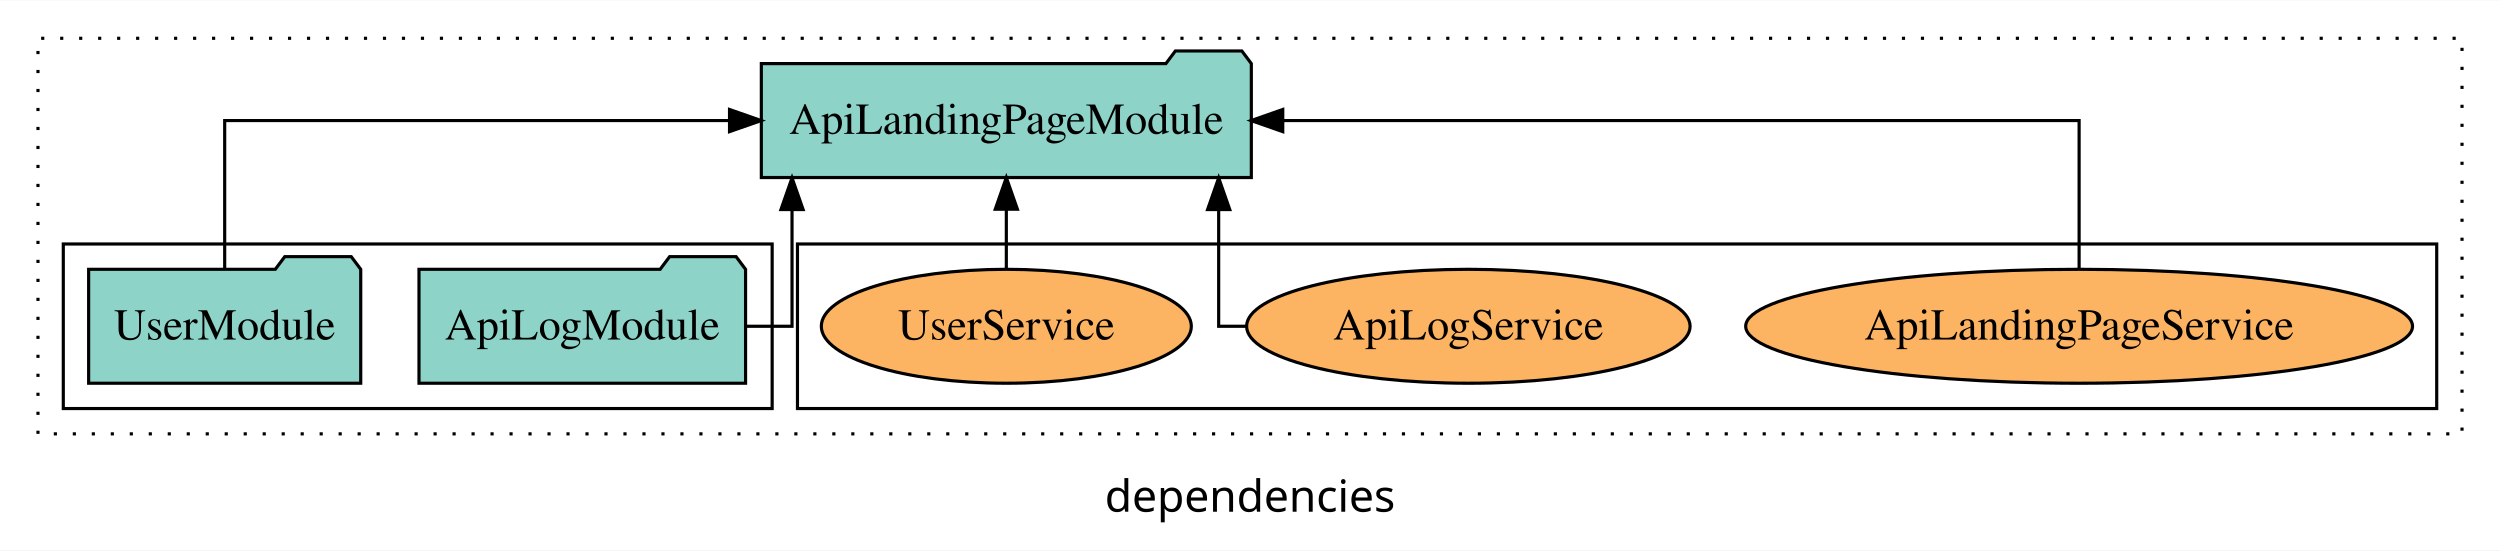
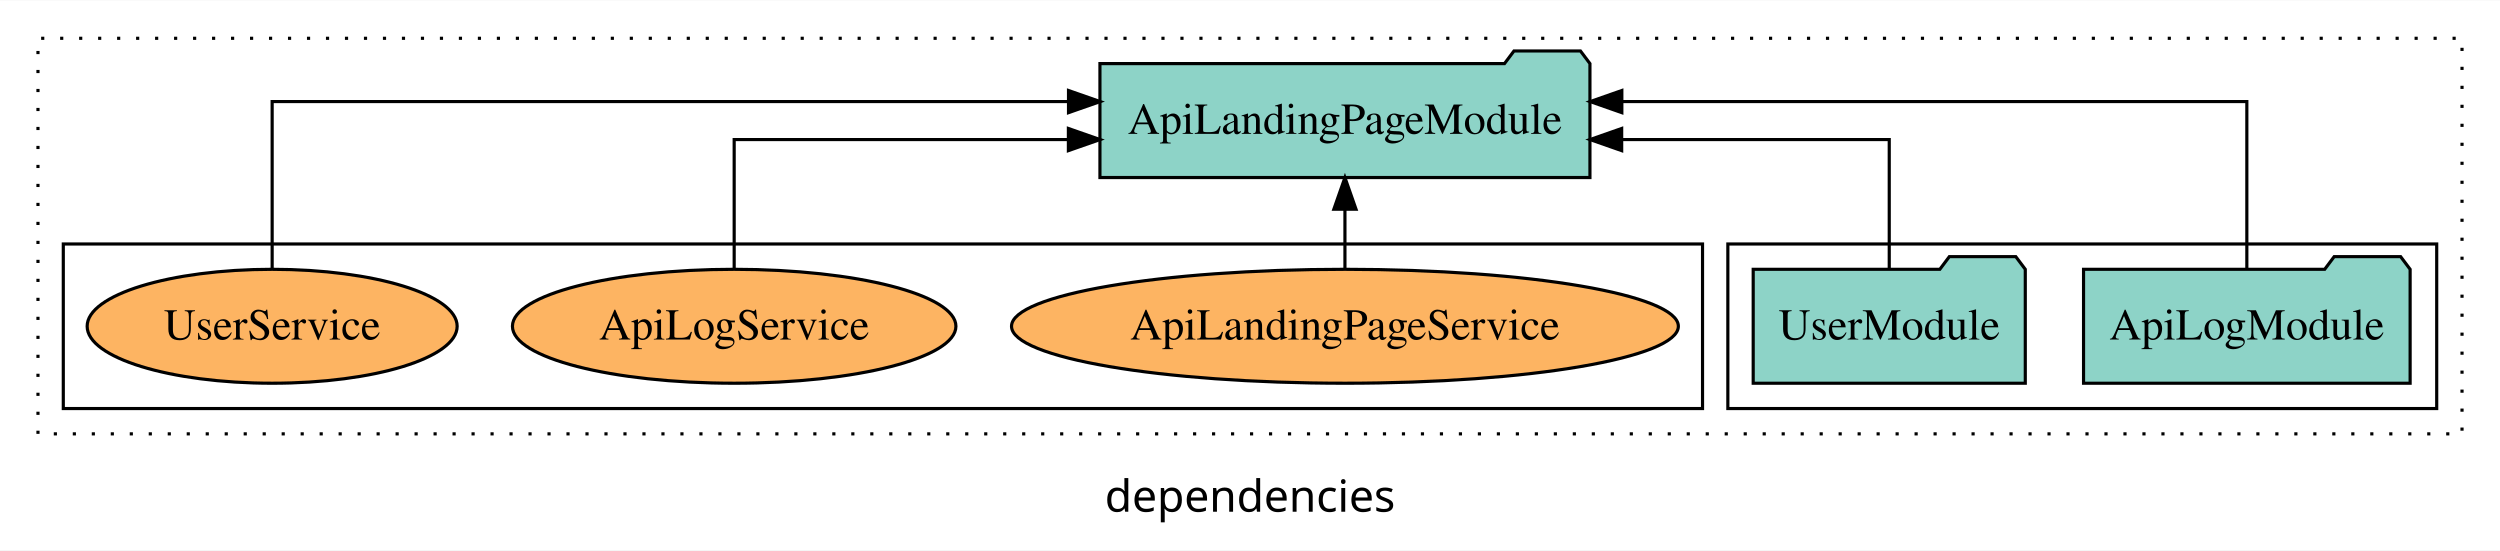
<svg xmlns="http://www.w3.org/2000/svg" width="790pt" height="174pt" viewBox="0.00 0.00 790.00 173.80">
  <g id="graph0" class="graph" transform="scale(1 1) rotate(0) translate(4 169.8)">
    <polygon fill="white" stroke="transparent" points="-4,4 -4,-169.8 786,-169.8 786,4 -4,4" />
    <text text-anchor="middle" x="391" y="-8.2" font-family="sans-serif" font-size="14.00">dependencies</text>
    <g id="clust1" class="cluster">
      <polygon fill="none" stroke="black" stroke-dasharray="1,5" points="8,-32.8 8,-157.8 774,-157.8 774,-32.8 8,-32.8" />
    </g>
+     <g id="clust3" class="cluster">
+       <polygon fill="none" stroke="black" points="542,-40.8 542,-92.8 766,-92.8 766,-40.8 542,-40.8" />
+     </g>
    <g id="clust6" class="cluster">
-       <polygon fill="none" stroke="black" points="248,-40.8 248,-92.8 766,-92.8 766,-40.8 248,-40.8" />
-     </g>
-     <g id="clust3" class="cluster">
-       <polygon fill="none" stroke="black" points="16,-40.8 16,-92.8 240,-92.8 240,-40.8 16,-40.8" />
+       <polygon fill="none" stroke="black" points="16,-40.8 16,-92.8 534,-92.8 534,-40.8 16,-40.8" />
    </g>
    <g id="node1" class="node">
-       <polygon fill="#8dd3c7" stroke="black" points="231.6,-84.8 228.6,-88.8 207.6,-88.8 204.6,-84.8 128.4,-84.8 128.4,-48.8 231.6,-48.8 231.6,-84.8" />
-       <text text-anchor="middle" x="180" y="-62.6" font-family="Times,serif" font-size="14.00">ApiLogModule</text>
+       <polygon fill="#8dd3c7" stroke="black" points="757.6,-84.8 754.6,-88.8 733.6,-88.8 730.6,-84.8 654.4,-84.8 654.4,-48.8 757.6,-48.8 757.6,-84.8" />
+       <text text-anchor="middle" x="706" y="-62.6" font-family="Times,serif" font-size="14.00">ApiLogModule</text>
    </g>
    <g id="node3" class="node">
-       <polygon fill="#8dd3c7" stroke="black" points="391.42,-149.8 388.42,-153.8 367.42,-153.8 364.42,-149.8 236.58,-149.8 236.58,-113.8 391.42,-113.8 391.42,-149.8" />
-       <text text-anchor="middle" x="314" y="-127.6" font-family="Times,serif" font-size="14.00">ApiLandingPageModule</text>
+       <polygon fill="#8dd3c7" stroke="black" points="498.42,-149.8 495.42,-153.8 474.42,-153.8 471.42,-149.8 343.58,-149.8 343.58,-113.8 498.42,-113.8 498.42,-149.8" />
+       <text text-anchor="middle" x="421" y="-127.6" font-family="Times,serif" font-size="14.00">ApiLandingPageModule</text>
    </g>
    <g id="edge1" class="edge">
-       <path fill="none" stroke="black" d="M231.57,-66.8C240.13,-66.8 246.28,-66.8 246.28,-66.8 246.28,-66.8 246.28,-103.69 246.28,-103.69" />
-       <polygon fill="black" stroke="black" points="242.78,-103.69 246.28,-113.69 249.78,-103.69 242.78,-103.69" />
+       <path fill="none" stroke="black" d="M706,-85.08C706,-106.12 706,-137.8 706,-137.8 706,-137.8 508.5,-137.8 508.5,-137.8" />
+       <polygon fill="black" stroke="black" points="508.5,-134.3 498.5,-137.8 508.5,-141.3 508.5,-134.3" />
    </g>
    <g id="node2" class="node">
-       <polygon fill="#8dd3c7" stroke="black" points="109.99,-84.8 106.99,-88.8 85.99,-88.8 82.99,-84.8 24.01,-84.8 24.01,-48.8 109.99,-48.8 109.99,-84.8" />
-       <text text-anchor="middle" x="67" y="-62.6" font-family="Times,serif" font-size="14.00">UserModule</text>
+       <polygon fill="#8dd3c7" stroke="black" points="635.99,-84.8 632.99,-88.8 611.99,-88.8 608.99,-84.8 550.01,-84.8 550.01,-48.8 635.99,-48.8 635.99,-84.8" />
+       <text text-anchor="middle" x="593" y="-62.6" font-family="Times,serif" font-size="14.00">UserModule</text>
    </g>
    <g id="edge2" class="edge">
-       <path fill="none" stroke="black" d="M67,-84.91C67,-104.14 67,-131.8 67,-131.8 67,-131.8 226.53,-131.8 226.53,-131.8" />
-       <polygon fill="black" stroke="black" points="226.53,-135.3 236.53,-131.8 226.53,-128.3 226.53,-135.3" />
+       <path fill="none" stroke="black" d="M593,-84.82C593,-102.17 593,-125.8 593,-125.8 593,-125.8 508.45,-125.8 508.45,-125.8" />
+       <polygon fill="black" stroke="black" points="508.45,-122.3 498.45,-125.8 508.45,-129.3 508.45,-122.3" />
    </g>
    <g id="node4" class="node">
-       <ellipse fill="#fdb462" stroke="black" cx="653" cy="-66.8" rx="105.36" ry="18" />
-       <text text-anchor="middle" x="653" y="-62.6" font-family="Times,serif" font-size="14.00">ApiLandingPageService</text>
+       <ellipse fill="#fdb462" stroke="black" cx="421" cy="-66.8" rx="105.36" ry="18" />
+       <text text-anchor="middle" x="421" y="-62.6" font-family="Times,serif" font-size="14.00">ApiLandingPageService</text>
    </g>
    <g id="edge3" class="edge">
-       <path fill="none" stroke="black" d="M653,-84.91C653,-104.14 653,-131.8 653,-131.8 653,-131.8 401.35,-131.8 401.35,-131.8" />
-       <polygon fill="black" stroke="black" points="401.35,-128.3 391.35,-131.8 401.35,-135.3 401.35,-128.3" />
+       <path fill="none" stroke="black" d="M421,-84.91C421,-84.91 421,-103.79 421,-103.79" />
+       <polygon fill="black" stroke="black" points="417.5,-103.79 421,-113.79 424.5,-103.79 417.5,-103.79" />
    </g>
    <g id="node5" class="node">
-       <ellipse fill="#fdb462" stroke="black" cx="460" cy="-66.8" rx="70.07" ry="18" />
-       <text text-anchor="middle" x="460" y="-62.6" font-family="Times,serif" font-size="14.00">ApiLogService</text>
+       <ellipse fill="#fdb462" stroke="black" cx="228" cy="-66.8" rx="70.07" ry="18" />
+       <text text-anchor="middle" x="228" y="-62.6" font-family="Times,serif" font-size="14.00">ApiLogService</text>
    </g>
    <g id="edge4" class="edge">
-       <path fill="none" stroke="black" d="M389.84,-66.8C384.48,-66.8 381.1,-66.8 381.1,-66.8 381.1,-66.8 381.1,-103.69 381.1,-103.69" />
-       <polygon fill="black" stroke="black" points="377.6,-103.69 381.1,-113.69 384.6,-103.69 377.6,-103.69" />
+       <path fill="none" stroke="black" d="M228,-84.82C228,-102.17 228,-125.8 228,-125.8 228,-125.8 333.61,-125.8 333.61,-125.8" />
+       <polygon fill="black" stroke="black" points="333.61,-129.3 343.61,-125.8 333.61,-122.3 333.61,-129.3" />
    </g>
    <g id="node6" class="node">
-       <ellipse fill="#fdb462" stroke="black" cx="314" cy="-66.8" rx="58.46" ry="18" />
-       <text text-anchor="middle" x="314" y="-62.6" font-family="Times,serif" font-size="14.00">UserService</text>
+       <ellipse fill="#fdb462" stroke="black" cx="82" cy="-66.8" rx="58.46" ry="18" />
+       <text text-anchor="middle" x="82" y="-62.6" font-family="Times,serif" font-size="14.00">UserService</text>
    </g>
    <g id="edge5" class="edge">
-       <path fill="none" stroke="black" d="M314,-84.91C314,-84.91 314,-103.79 314,-103.79" />
-       <polygon fill="black" stroke="black" points="310.5,-103.79 314,-113.79 317.5,-103.79 310.5,-103.79" />
+       <path fill="none" stroke="black" d="M82,-85.08C82,-106.12 82,-137.8 82,-137.8 82,-137.8 333.65,-137.8 333.65,-137.8" />
+       <polygon fill="black" stroke="black" points="333.65,-141.3 343.65,-137.8 333.65,-134.3 333.65,-141.3" />
    </g>
  </g>
</svg>
